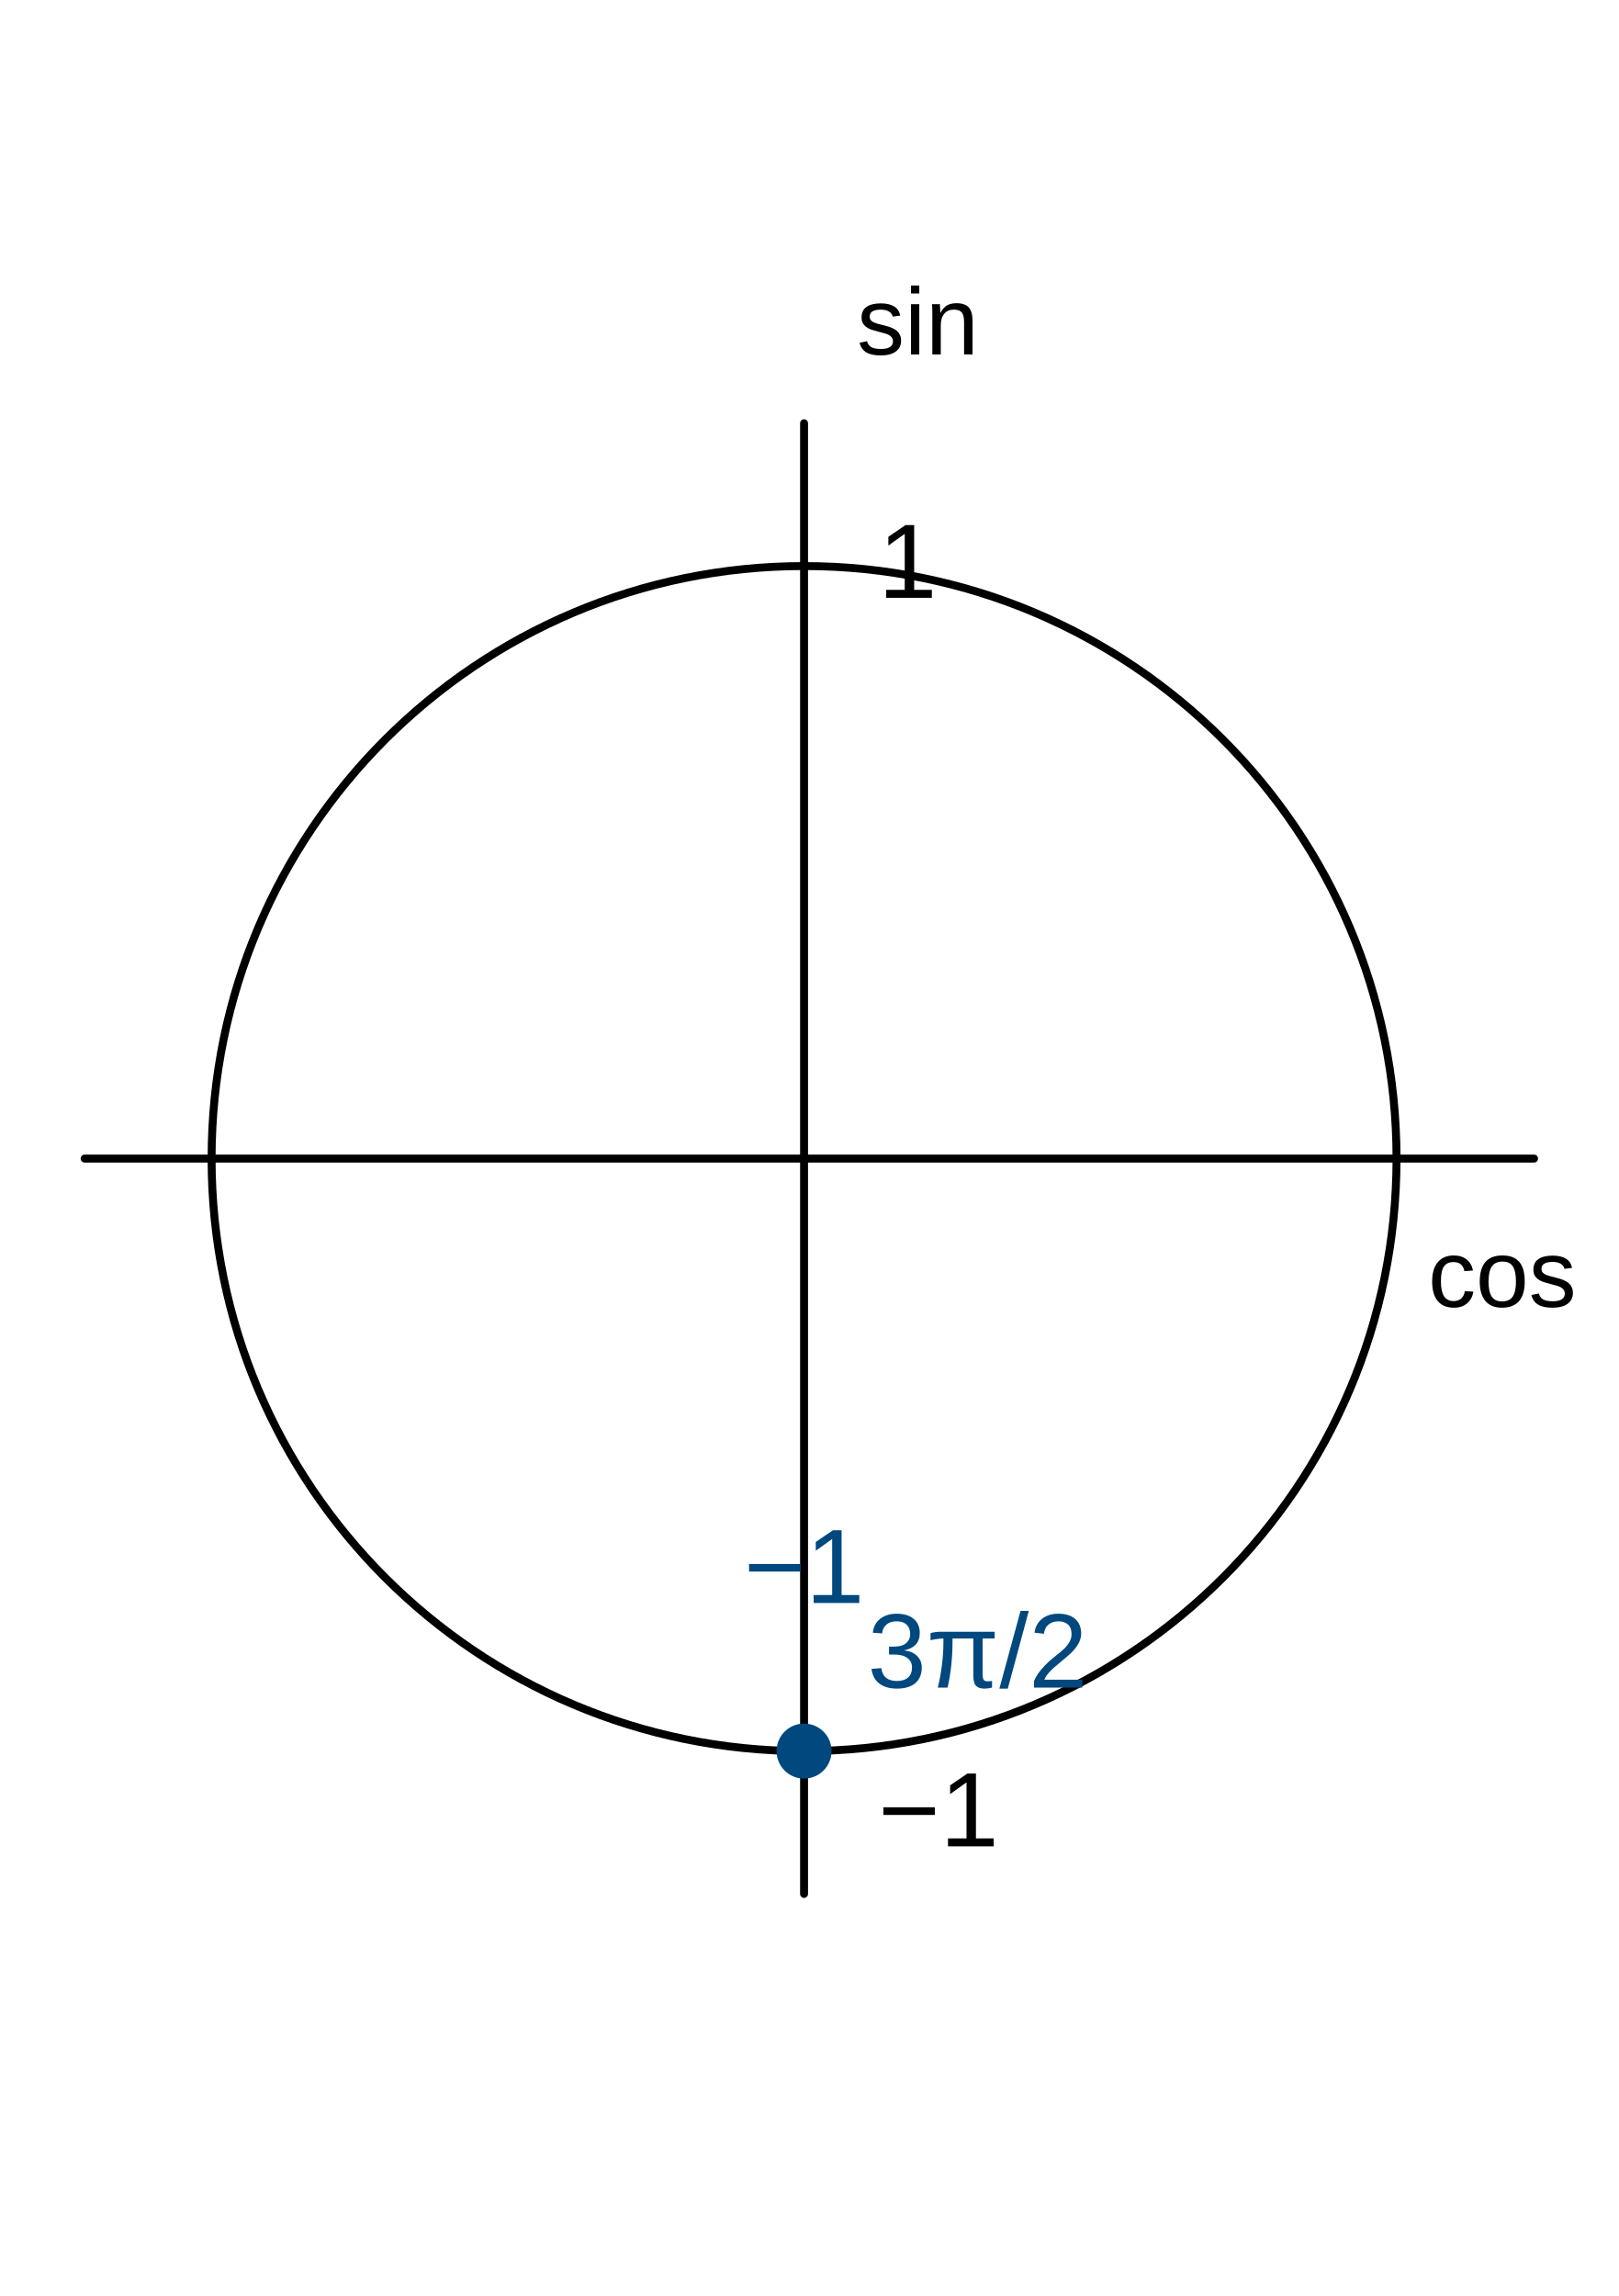
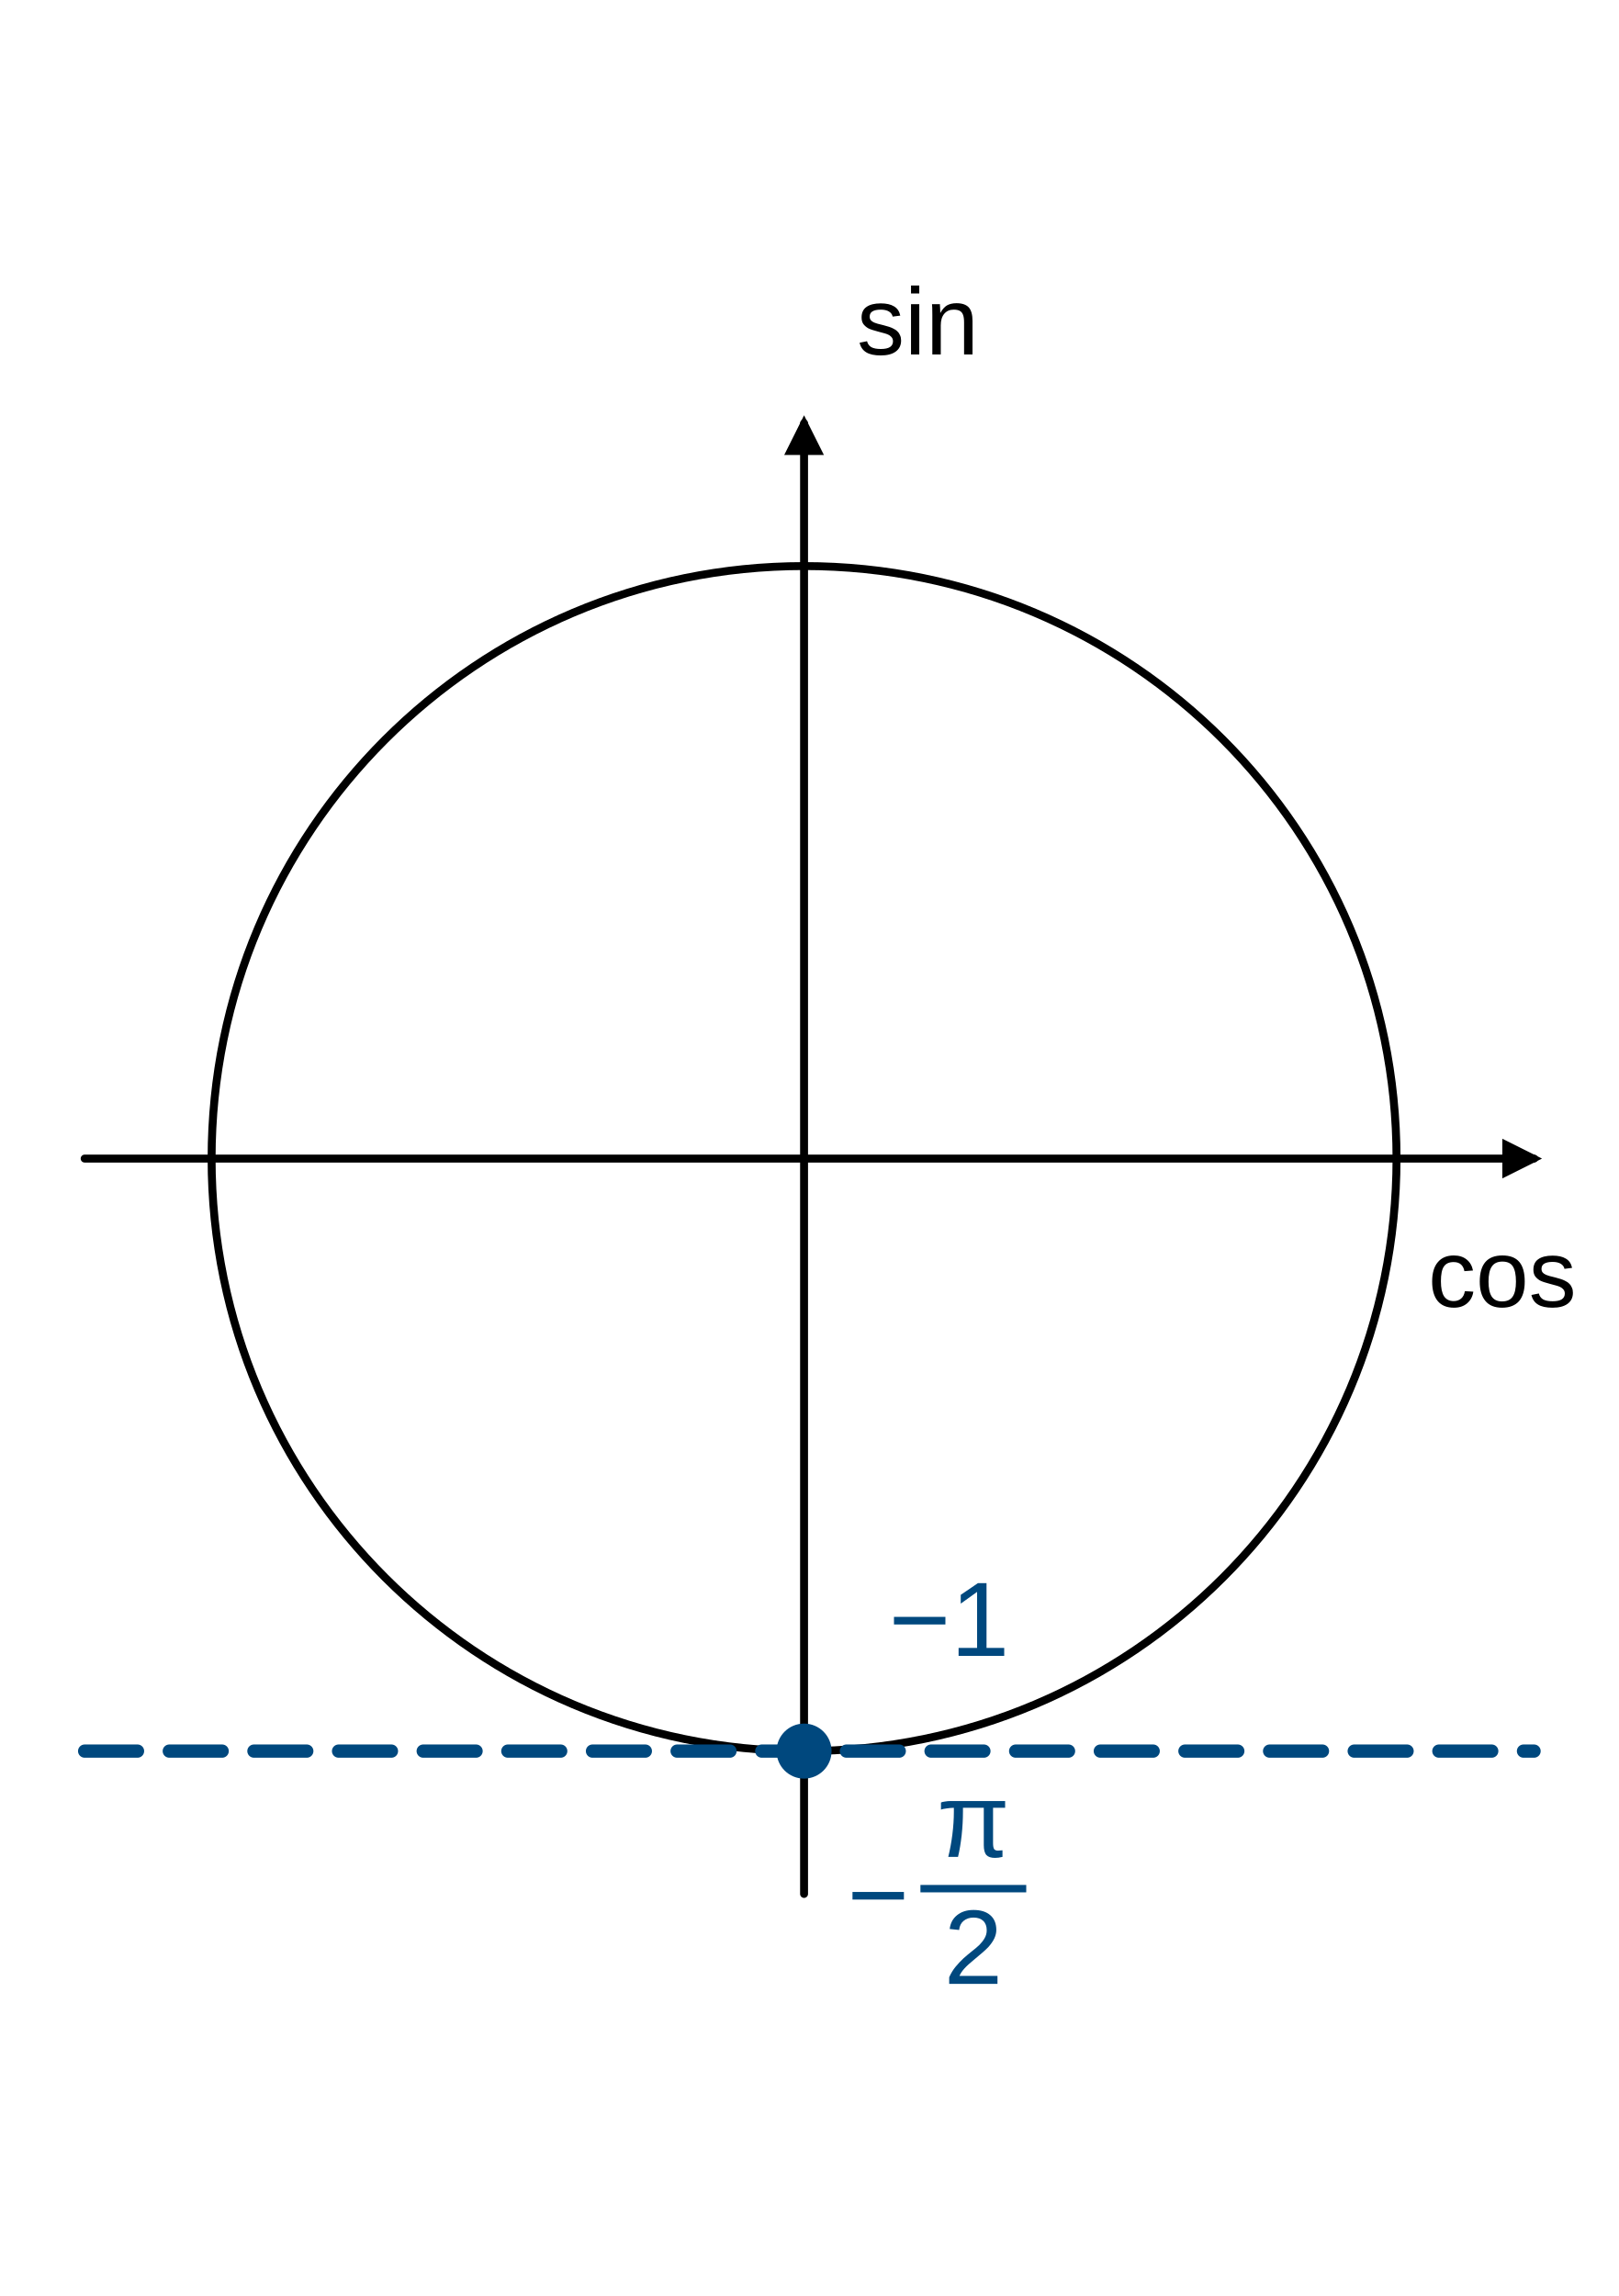
<svg xmlns="http://www.w3.org/2000/svg" width="153" height="217" viewBox="0 0 153 217" role="img" aria-labelledby="title desc">
+   <defs>
+     <marker id="axis-arrow" markerWidth="5" markerHeight="5" refX="4" refY="2.5" orient="auto">
+       <path d="M0,0 L5,2.5 L0,5 Z" fill="#000000" />
+     </marker>
+   </defs>
  <circle cx="76.0" cy="109.5" r="56.0" fill="none" stroke="#000000" stroke-width="0.75" stroke-linecap="round" stroke-linejoin="round" stroke-miterlimit="8" />
-   <line x1="8" y1="109.5" x2="145" y2="109.5" fill="none" stroke="#000000" stroke-width="0.75" stroke-linecap="round" stroke-linejoin="round" stroke-miterlimit="8" />
-   <line x1="76.0" y1="40" x2="76.0" y2="179" fill="none" stroke="#000000" stroke-width="0.75" stroke-linecap="round" stroke-linejoin="round" stroke-miterlimit="8" />
-   <line x1="76" y1="165.5" x2="76" y2="165.5" fill="none" stroke="#00487E" stroke-width="1.25" stroke-linecap="round" stroke-linejoin="round" stroke-miterlimit="8" stroke-dasharray="5,3" />
+   <line x1="8" y1="109.5" x2="145" y2="109.5" fill="none" stroke="#000000" stroke-width="0.75" stroke-linecap="round" stroke-linejoin="round" stroke-miterlimit="8" marker-end="url(#axis-arrow)" />
+   <line x1="76.0" y1="179" x2="76.0" y2="40" fill="none" stroke="#000000" stroke-width="0.75" stroke-linecap="round" stroke-linejoin="round" stroke-miterlimit="8" marker-end="url(#axis-arrow)" />
+   <line x1="8" y1="165.5" x2="145" y2="165.5" fill="none" stroke="#00487E" stroke-width="1.25" stroke-linecap="round" stroke-linejoin="round" stroke-miterlimit="8" stroke-dasharray="5,3" />
  <circle cx="76" cy="165.5" r="2.6" fill="#00487E" />
-   <text x="76" y="151.5" fill="#00487E" font-family="Liberation Sans, DejaVu Sans, sans-serif" font-size="10" text-anchor="middle">−1</text>
-   <text x="82" y="159.5" fill="#00487E" font-family="Liberation Sans, DejaVu Sans, sans-serif" font-size="10" text-anchor="start">3π/2</text>
-   <text x="83" y="56.5" fill="#000000" font-family="Liberation Sans, DejaVu Sans, sans-serif" font-size="10" text-anchor="start">1</text>
-   <text x="83" y="174.5" fill="#000000" font-family="Liberation Sans, DejaVu Sans, sans-serif" font-size="10" text-anchor="start">−1</text>
+   <text x="84" y="156.5" fill="#00487E" font-family="Liberation Sans, DejaVu Sans, sans-serif" font-size="10" text-anchor="start">−1</text>
+   <g data-angle="−π/2" fill="#00487E" font-family="Liberation Sans, DejaVu Sans, sans-serif" font-size="10">
+     <text x="83" y="182.5" text-anchor="middle">−</text>
+     <text x="92" y="175.5" text-anchor="middle">π</text>
+     <line x1="87" y1="178.5" x2="97" y2="178.5" stroke="#00487E" stroke-width="0.7" />
+     <text x="92" y="187.5" text-anchor="middle">2</text>
+   </g>
  <text x="149" y="123.5" fill="#000000" font-family="Liberation Sans, DejaVu Sans, sans-serif" font-size="9" text-anchor="end">cos</text>
  <text x="81" y="33.5" fill="#000000" font-family="Liberation Sans, DejaVu Sans, sans-serif" font-size="9" text-anchor="start">sin</text>
</svg>
